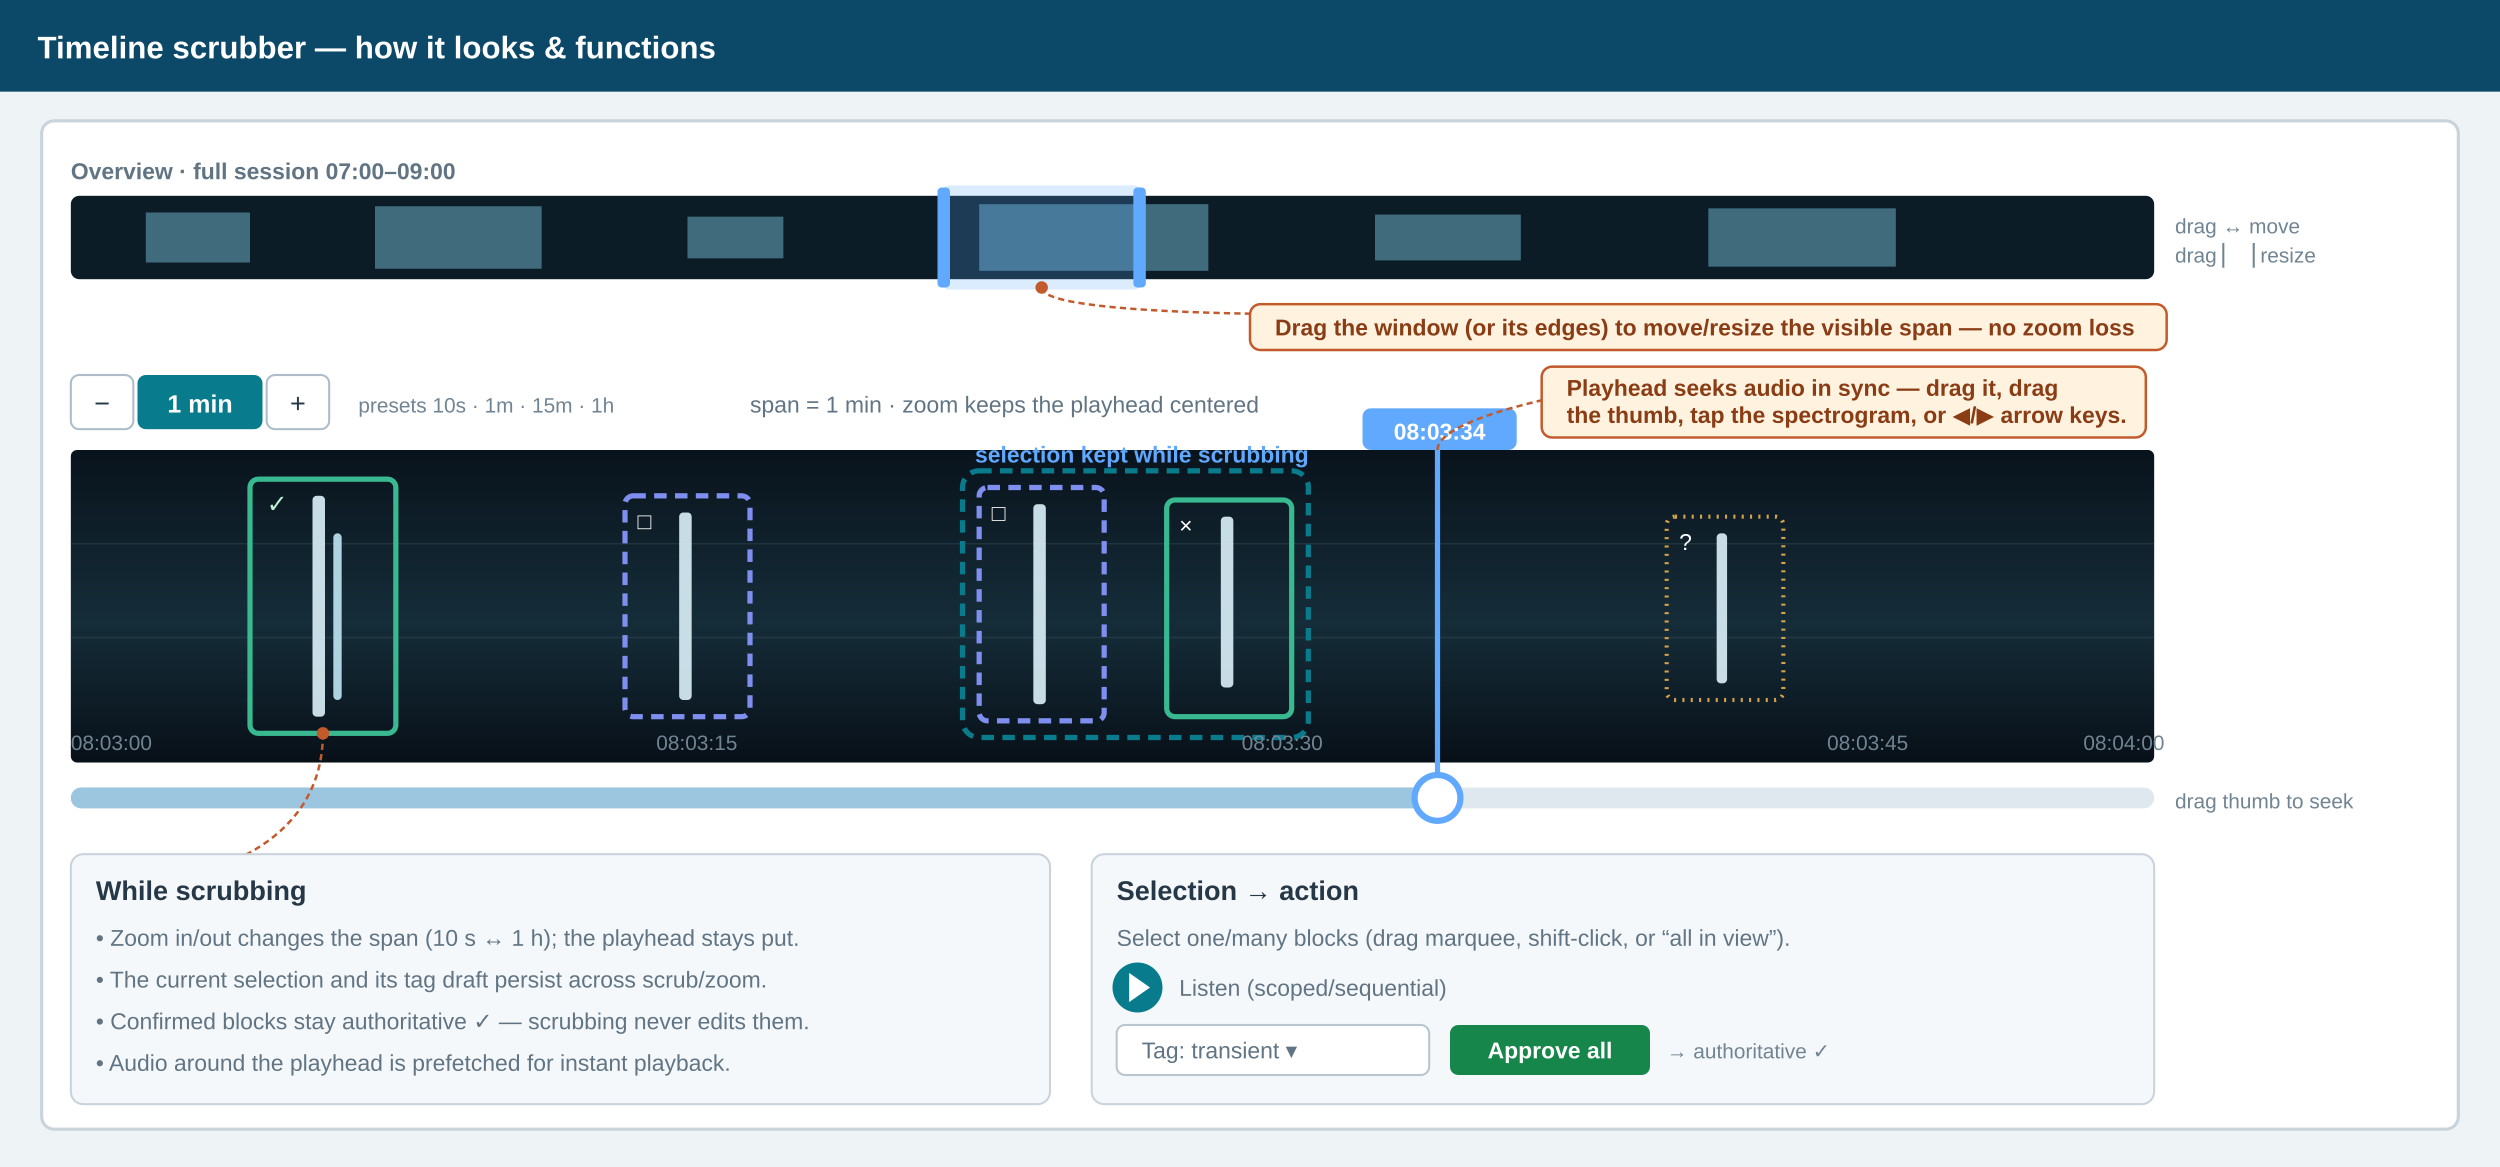
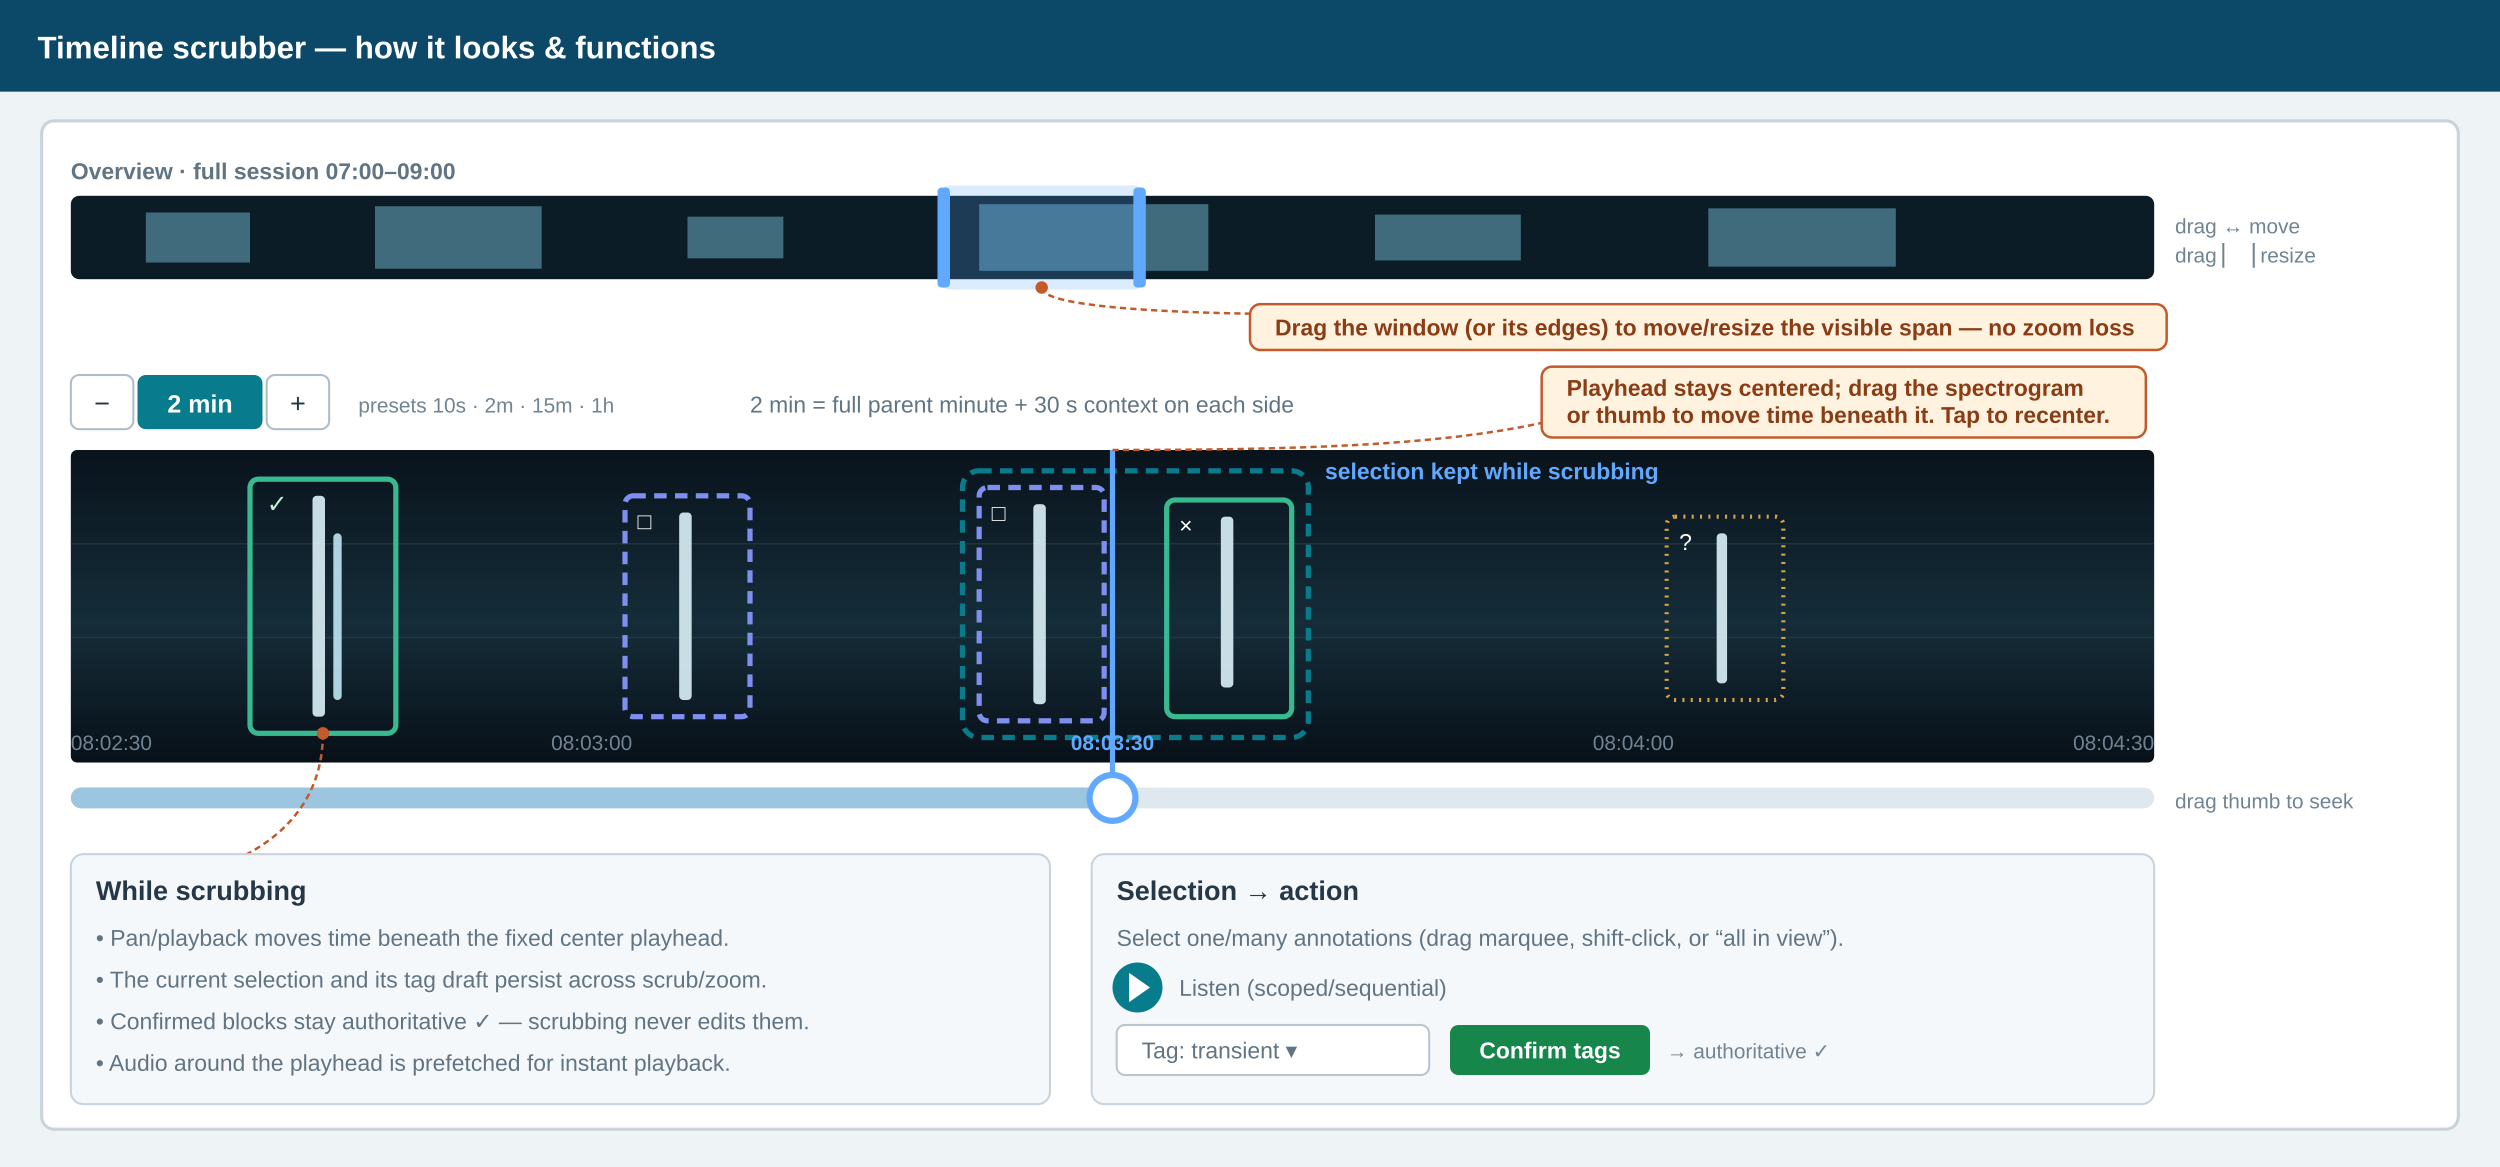
<svg xmlns="http://www.w3.org/2000/svg" width="1200" height="560" viewBox="0 0 1200 560" font-family="Segoe UI, Arial, sans-serif">
  <defs>
    <style>
      .panel{fill:#fff;stroke:#c9d3dc;stroke-width:1.5}.navy{fill:#0c4968}.title{fill:#fff;font-size:15px;font-weight:700}.label{fill:#263847;font-size:13px}.small{fill:#607483;font-size:11px}.tiny{fill:#718493;font-size:10px}.chip{fill:#e8f4f8;stroke:#91bed0}.axis{stroke:#91a3b1;stroke-width:1}.grid{stroke:#30434f;stroke-width:.7;opacity:.55}.button{fill:#087c8c}
      .callout{fill:#fff3e0;stroke:#c25a2b;stroke-width:1.2}.calloutText{fill:#8a3c15;font-size:11px;font-weight:600}.leader{stroke:#c25a2b;stroke-width:1.2;stroke-dasharray:3 2;fill:none}.cdot{fill:#c25a2b}
      .play{stroke:#61a9ff;stroke-width:2.5}.sel{stroke:#087c8c;stroke-width:2.5;fill:none}
    </style>
    <linearGradient id="spec" x1="0" y1="0" x2="0" y2="1">
      <stop offset="0" stop-color="#09131c" />
      <stop offset=".55" stop-color="#152d39" />
      <stop offset="1" stop-color="#081018" />
    </linearGradient>
    <pattern id="hatch" width="6" height="6" patternTransform="rotate(45)" patternUnits="userSpaceOnUse">
      <rect width="6" height="6" fill="#26424f" />
      <line x1="0" y1="0" x2="0" y2="6" stroke="#5c7d8c" stroke-width="2" />
    </pattern>
  </defs>
  <rect width="1200" height="560" fill="#eef3f6" />
  <rect width="1200" height="44" class="navy" />
  <text x="18" y="28" class="title" font-size="17">Timeline scrubber — how it looks &amp; functions</text>
  <rect x="20" y="58" width="1160" height="484" rx="6" class="panel" />
  <text x="34" y="86" class="small" font-weight="700">Overview · full session 07:00–09:00</text>
  <rect x="34" y="94" width="1000" height="40" rx="4" fill="#0c1c26" />
  <g fill="#3f6b7d">
    <rect x="70" y="102" width="50" height="24" />
    <rect x="180" y="99" width="80" height="30" />
    <rect x="330" y="104" width="46" height="20" />
    <rect x="470" y="98" width="110" height="32" />
    <rect x="660" y="103" width="70" height="22" />
    <rect x="820" y="100" width="90" height="28" />
  </g>
  <rect x="452" y="90" width="96" height="48" rx="4" fill="#61a9ff" opacity=".22" stroke="#61a9ff" stroke-width="2" />
  <rect x="450" y="90" width="6" height="48" rx="2" fill="#61a9ff" />
  <rect x="544" y="90" width="6" height="48" rx="2" fill="#61a9ff" />
  <text x="1044" y="112" class="tiny">drag ↔ move</text>
  <text x="1044" y="126" class="tiny">drag ▏▕ resize</text>
  <path class="leader" d="M500 138 C500 156 720 150 720 150" />
  <circle cx="500" cy="138" r="3" class="cdot" />
  <rect x="600" y="146" width="440" height="22" rx="5" class="callout" />
  <text x="612" y="161" class="calloutText">Drag the window (or its edges) to move/resize the visible span — no zoom loss</text>
  <g>
    <rect x="34" y="180" width="30" height="26" rx="4" fill="#fff" stroke="#aebdc9" />
    <text x="49" y="198" class="label" text-anchor="middle">−</text>
    <rect x="66" y="180" width="60" height="26" rx="4" class="button" />
-     <text x="96" y="198" fill="#fff" font-size="12" font-weight="700" text-anchor="middle">1 min</text>
+     <text x="96" y="198" fill="#fff" font-size="12" font-weight="700" text-anchor="middle">2 min</text>
    <rect x="128" y="180" width="30" height="26" rx="4" fill="#fff" stroke="#aebdc9" />
    <text x="143" y="198" class="label" text-anchor="middle">+</text>
-     <text x="172" y="198" class="tiny">presets 10s · 1m · 15m · 1h</text>
-     <text x="360" y="198" class="small">span = 1 min · zoom keeps the playhead centered</text>
+     <text x="172" y="198" class="tiny">presets 10s · 2m · 15m · 1h</text>
+     <text x="360" y="198" class="small">2 min = full parent minute + 30 s context on each side</text>
  </g>
  <rect x="34" y="216" width="1000" height="150" rx="3" fill="url(#spec)" />
  <g class="grid">
    <line x1="34" y1="261" x2="1034" y2="261" />
    <line x1="34" y1="306" x2="1034" y2="306" />
  </g>
  <g opacity=".9" fill="#dcf1f8">
    <rect x="150" y="238" width="6" height="106" rx="2" />
    <rect x="160" y="256" width="4" height="80" rx="2" fill="#bfe6f4" />
    <rect x="326" y="246" width="6" height="90" rx="2" />
    <rect x="496" y="242" width="6" height="96" rx="2" />
    <rect x="586" y="248" width="6" height="82" rx="2" />
    <rect x="824" y="256" width="5" height="72" rx="2" />
  </g>
  <rect x="120" y="230" width="70" height="122" rx="4" fill="none" stroke="#39b98f" stroke-width="2.5" />
  <text x="128" y="246" fill="#bff0d3" font-size="12">✓</text>
  <rect x="300" y="238" width="60" height="106" rx="4" fill="none" stroke="#7f8ff0" stroke-width="2.5" stroke-dasharray="6 4" />
  <text x="306" y="254" fill="#fff" font-size="11">□</text>
  <rect x="470" y="234" width="60" height="112" rx="4" fill="none" stroke="#7f8ff0" stroke-width="2.5" stroke-dasharray="6 4" />
  <text x="476" y="250" fill="#fff" font-size="11">□</text>
  <rect x="560" y="240" width="60" height="104" rx="4" fill="none" stroke="#39b98f" stroke-width="2.5" />
  <text x="566" y="256" fill="#fff" font-size="11">×</text>
  <rect x="462" y="226" width="166" height="128" rx="8" class="sel" stroke-dasharray="6 4" />
-   <text x="468" y="222" fill="#61a9ff" font-size="11" font-weight="700">selection kept while scrubbing</text>
+   <text x="636" y="230" fill="#61a9ff" font-size="11" font-weight="700">selection kept while scrubbing</text>
  <rect x="800" y="248" width="56" height="88" rx="4" fill="none" stroke="#d3a24a" stroke-width="2" stroke-dasharray="1 3" />
  <text x="806" y="264" fill="#fff" font-size="11">?</text>
  <g class="tiny" fill="#a9c4d1">
-     <text x="34" y="360">08:03:00</text>
-     <text x="315" y="360">08:03:15</text>
-     <text x="596" y="360">08:03:30</text>
-     <text x="877" y="360">08:03:45</text>
-     <text x="1000" y="360">08:04:00</text>
+     <text x="34" y="360">08:02:30</text>
+     <text x="284" y="360" text-anchor="middle">08:03:00</text>
+     <text x="534" y="360" text-anchor="middle" fill="#61a9ff" font-weight="700">08:03:30</text>
+     <text x="784" y="360" text-anchor="middle">08:04:00</text>
+     <text x="1034" y="360" text-anchor="end">08:04:30</text>
  </g>
-   <line x1="690" y1="216" x2="690" y2="386" class="play" />
-   <rect x="654" y="196" width="74" height="20" rx="4" fill="#61a9ff" />
-   <text x="691" y="211" fill="#fff" font-size="11" font-weight="700" text-anchor="middle">08:03:34</text>
+   <line x1="534" y1="216" x2="534" y2="386" class="play" />
  <rect x="34" y="378" width="1000" height="10" rx="5" fill="#dfe8ee" />
-   <rect x="34" y="378" width="656" height="10" rx="5" fill="#9cc6df" />
-   <circle cx="690" cy="383" r="11" fill="#fff" stroke="#61a9ff" stroke-width="3" />
+   <rect x="34" y="378" width="500" height="10" rx="5" fill="#9cc6df" />
+   <circle cx="534" cy="383" r="11" fill="#fff" stroke="#61a9ff" stroke-width="3" />
  <text x="1044" y="388" class="tiny">drag thumb to seek</text>
-   <path class="leader" d="M690 216 C690 200 760 188 760 188" />
+   <path class="leader" d="M534 216 C620 216 690 214 740 203" />
  <rect x="740" y="176" width="290" height="34" rx="5" class="callout" />
-   <text x="752" y="190" class="calloutText">Playhead seeks audio in sync — drag it, drag</text>
-   <text x="752" y="203" class="calloutText">the thumb, tap the spectrogram, or ◀/▶ arrow keys.</text>
+   <text x="752" y="190" class="calloutText">Playhead stays centered; drag the spectrogram</text>
+   <text x="752" y="203" class="calloutText">or thumb to move time beneath it. Tap to recenter.</text>
  <path class="leader" d="M155 352 C155 410 90 420 90 420" />
  <circle cx="155" cy="352" r="3" class="cdot" />
  <rect x="34" y="410" width="470" height="120" rx="6" fill="#f5f8fa" stroke="#c9d3dc" />
  <text x="46" y="432" class="label" font-weight="700">While scrubbing</text>
-   <text x="46" y="454" class="small">• Zoom in/out changes the span (10 s ↔ 1 h); the playhead stays put.</text>
+   <text x="46" y="454" class="small">• Pan/playback moves time beneath the fixed center playhead.</text>
  <text x="46" y="474" class="small">• The current selection and its tag draft persist across scrub/zoom.</text>
  <text x="46" y="494" class="small">• Confirmed blocks stay authoritative ✓ — scrubbing never edits them.</text>
  <text x="46" y="514" class="small">• Audio around the playhead is prefetched for instant playback.</text>
  <rect x="524" y="410" width="510" height="120" rx="6" fill="#f5f8fa" stroke="#c9d3dc" />
  <text x="536" y="432" class="label" font-weight="700">Selection → action</text>
-   <text x="536" y="454" class="small">Select one/many blocks (drag marquee, shift-click, or “all in view”).</text>
+   <text x="536" y="454" class="small">Select one/many annotations (drag marquee, shift-click, or “all in view”).</text>
  <circle cx="546" cy="474" r="12" class="button" />
  <path d="M542 467l10 7-10 7z" fill="#fff" />
  <text x="566" y="478" class="small">Listen (scoped/sequential)</text>
  <rect x="536" y="492" width="150" height="24" rx="4" fill="#fff" stroke="#b9c6cf" />
  <text x="548" y="508" class="small">Tag: transient ▾</text>
  <rect x="696" y="492" width="96" height="24" rx="4" fill="#17864b" />
-   <text x="744" y="508" fill="#fff" font-size="11" font-weight="700" text-anchor="middle">Approve all</text>
+   <text x="744" y="508" fill="#fff" font-size="11" font-weight="700" text-anchor="middle">Confirm tags</text>
  <text x="800" y="508" class="tiny">→ authoritative ✓</text>
</svg>
